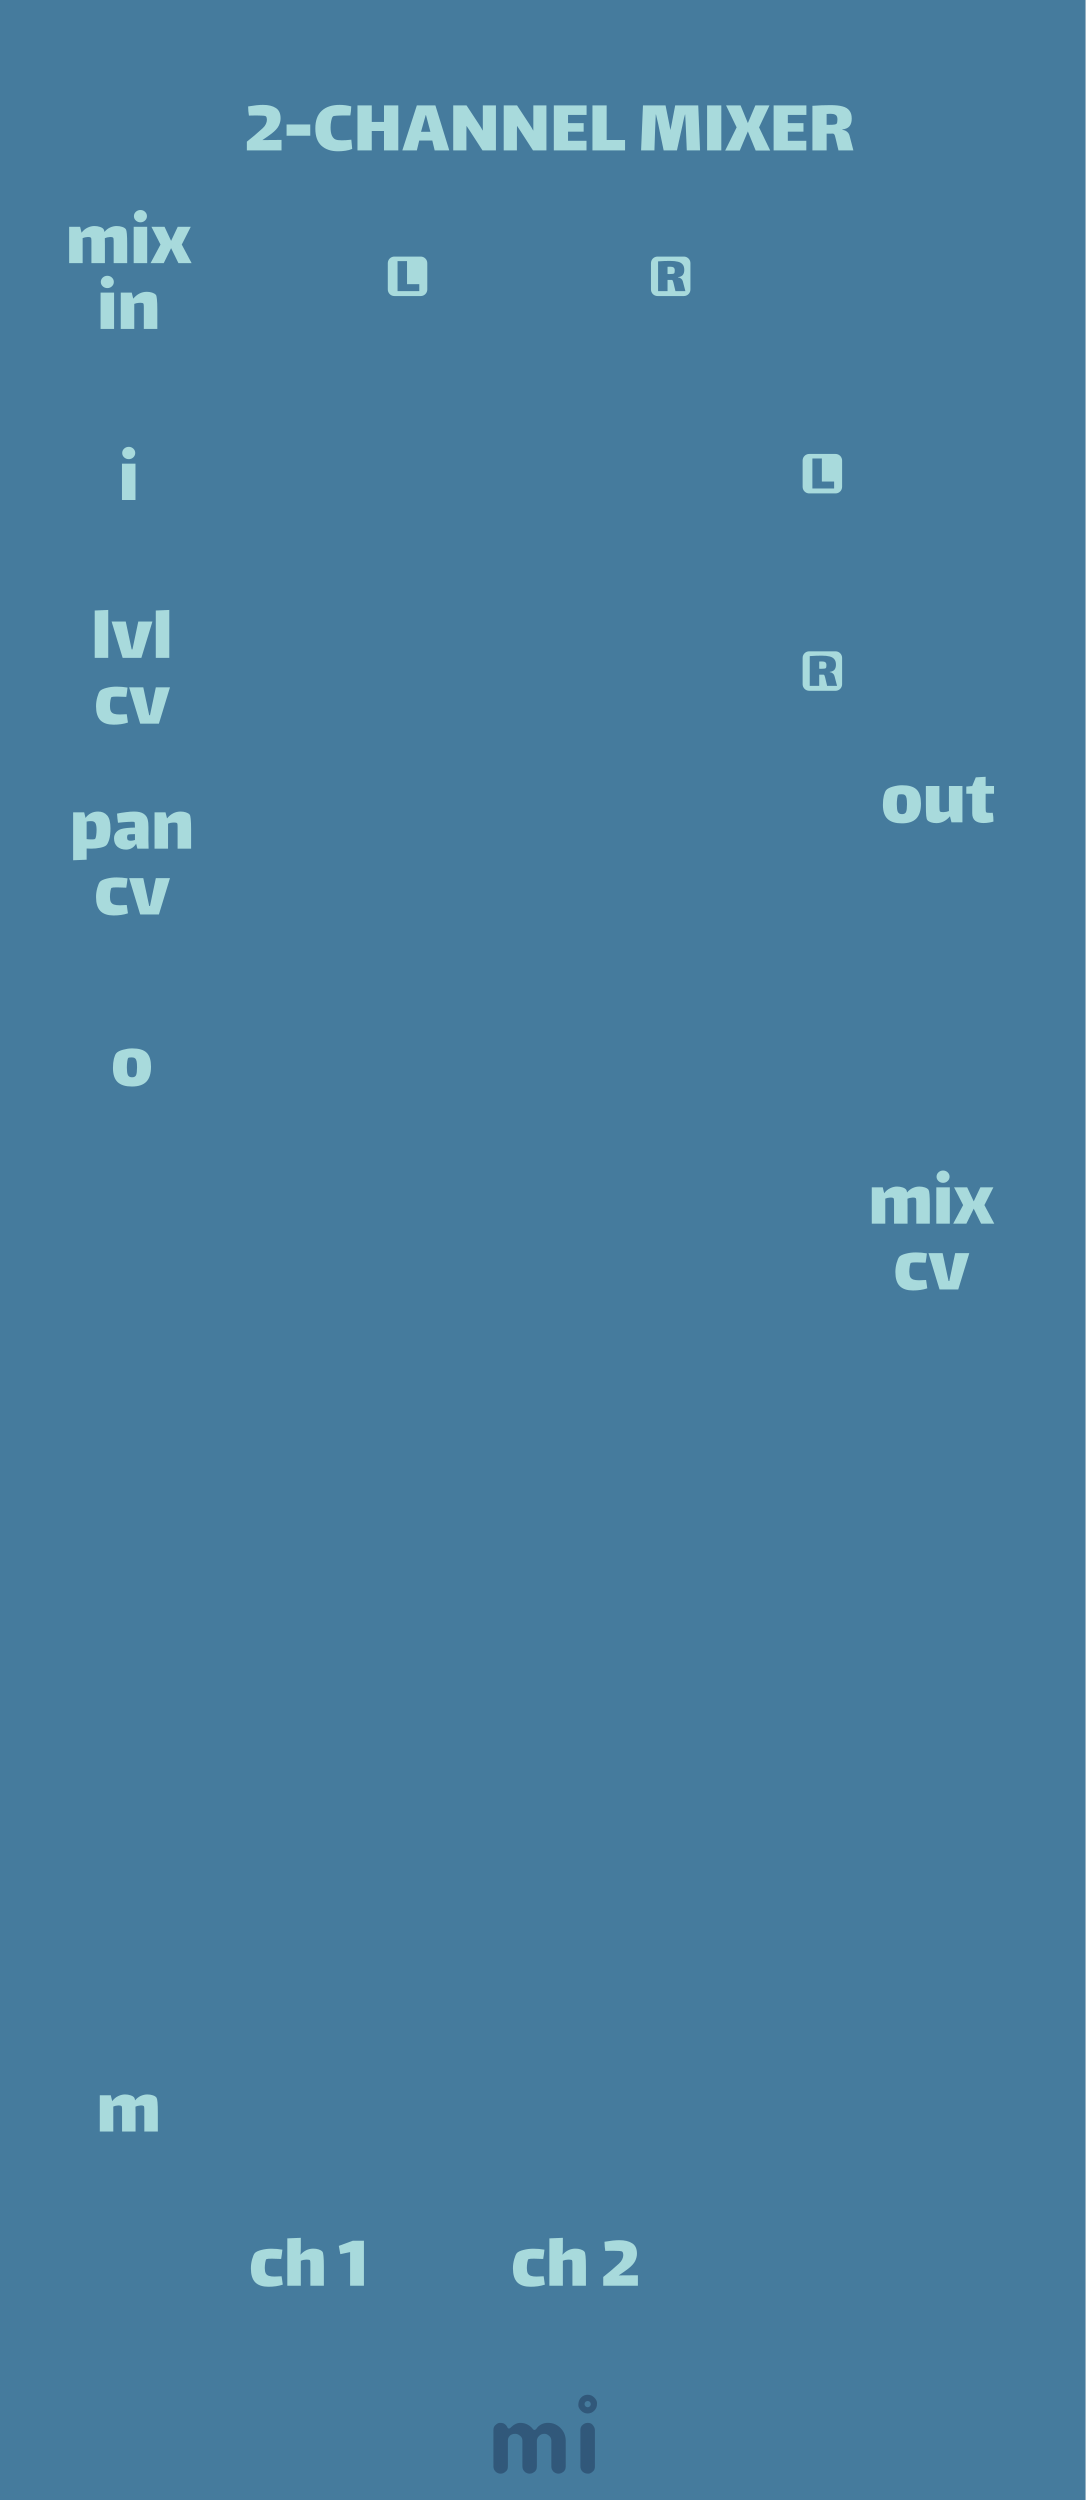
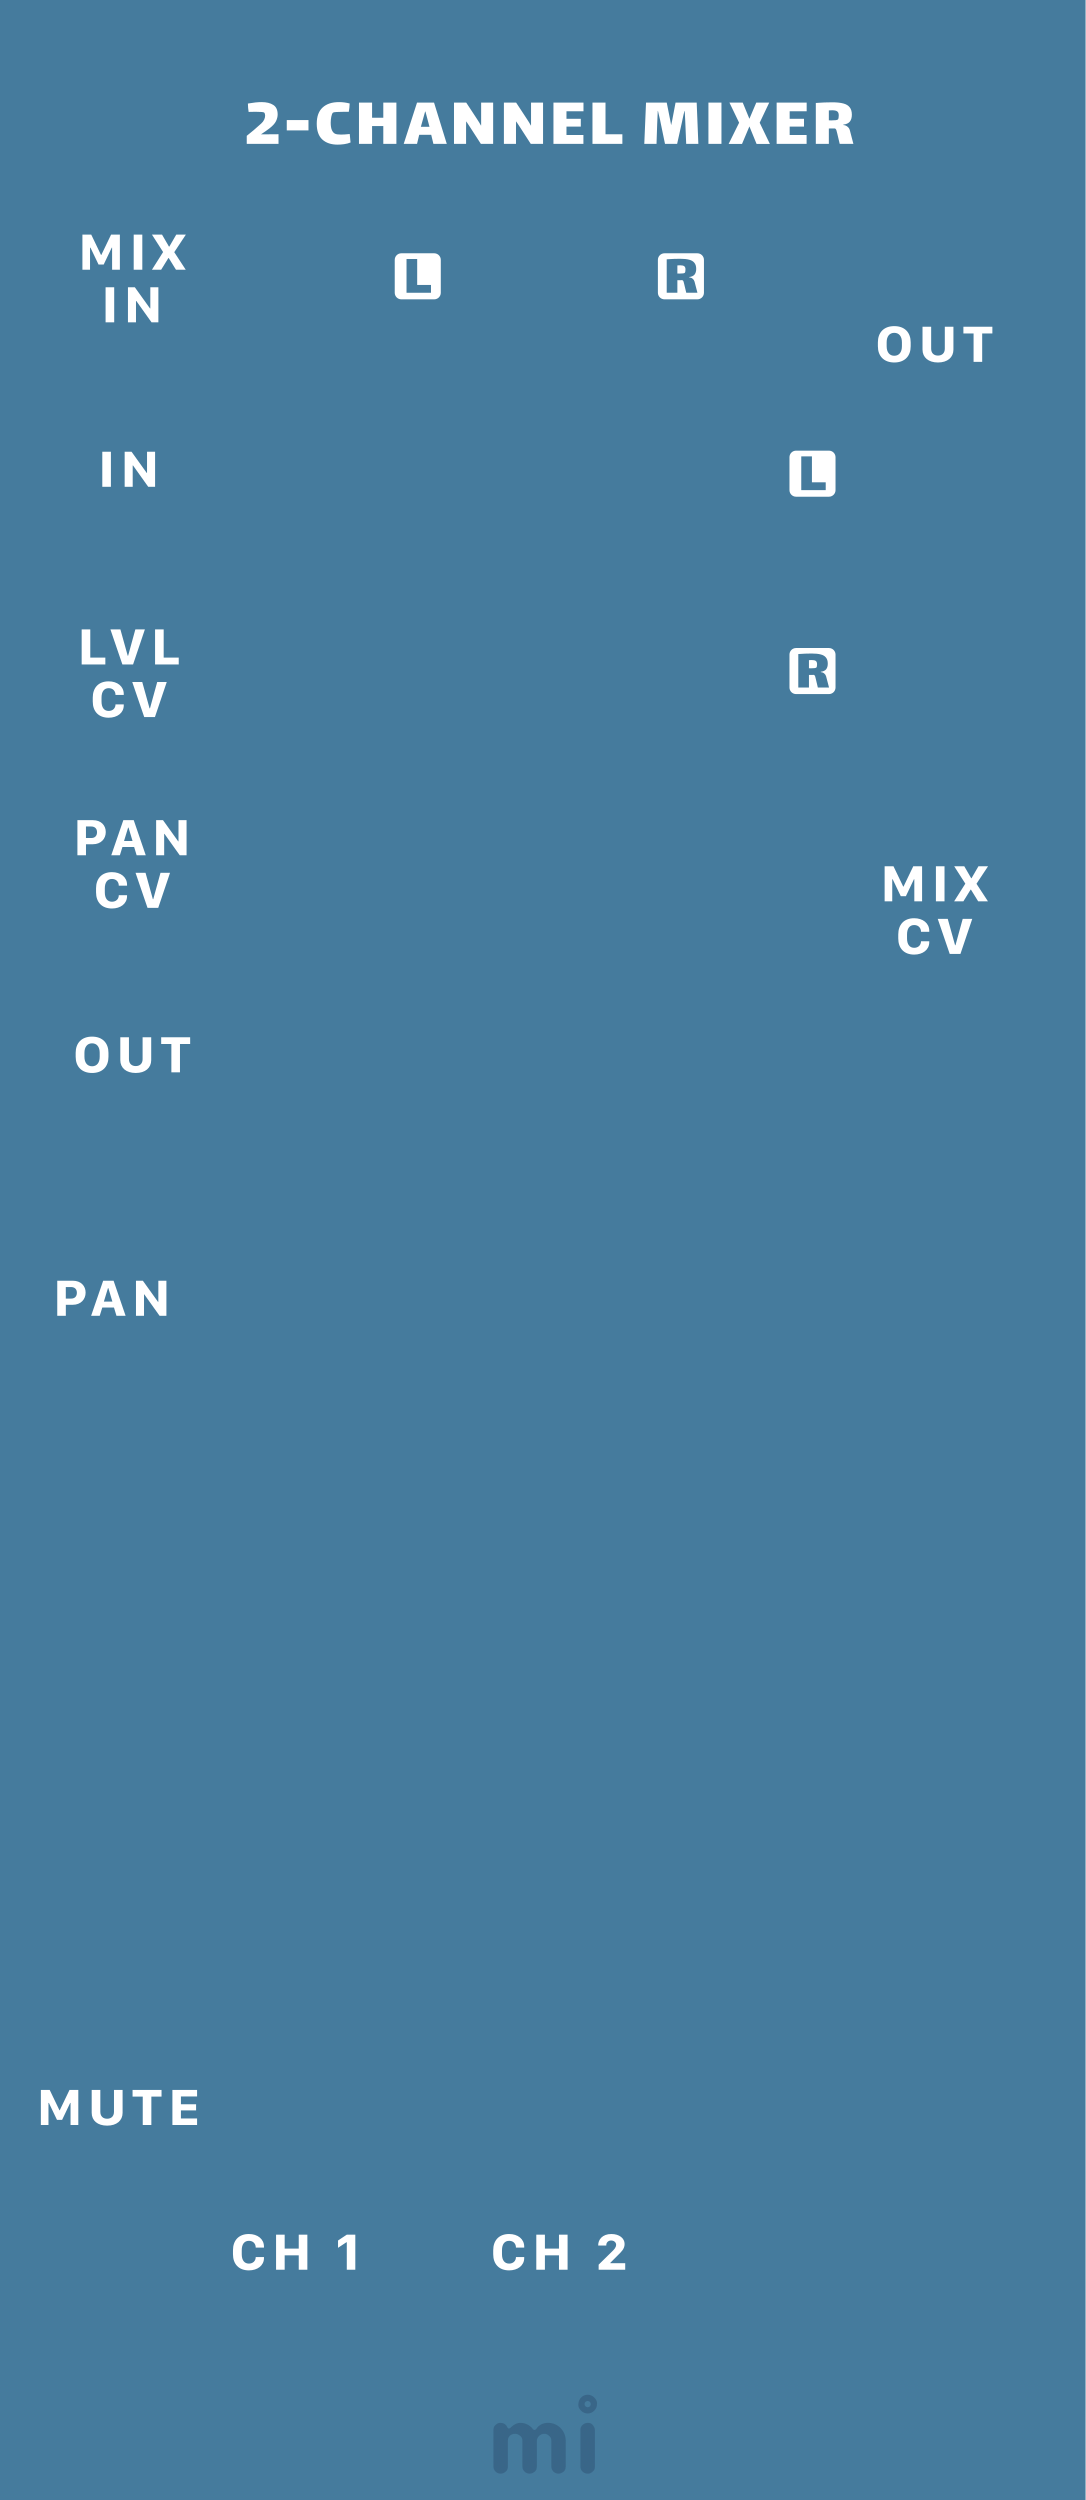
<svg xmlns="http://www.w3.org/2000/svg" width="165" height="380" viewBox="0 0 165 380" fill="none">
  <rect width="165" height="380" fill="#457B9D" />
-   <g opacity="0.5">
+   <g opacity="0.3">
    <path fill-rule="evenodd" clip-rule="evenodd" d="M76.958 375.599C76.803 375.747 76.659 375.851 76.526 375.909C76.393 375.968 76.251 375.998 76.1 375.998C75.948 375.998 75.806 375.97 75.673 375.914C75.54 375.858 75.424 375.781 75.325 375.682C75.109 375.466 75 375.209 75 374.912V369.385C75 369.082 75.078 368.847 75.232 368.68C75.498 368.408 75.75 368.272 75.988 368.272C76.226 368.272 76.404 368.296 76.522 368.346C76.639 368.395 76.738 368.457 76.818 368.531C76.924 368.624 77.002 368.723 77.055 368.828C77.108 368.933 77.151 369.011 77.185 369.06C77.219 369.11 77.275 369.134 77.352 369.134C77.429 369.134 77.496 369.11 77.551 369.06L77.709 368.902C78.16 368.482 78.612 368.272 79.063 368.272C79.861 368.272 80.519 368.599 81.039 369.255C81.088 369.323 81.15 369.357 81.224 369.357C81.354 369.357 81.486 369.256 81.619 369.055C81.752 368.854 81.966 368.674 82.263 368.513C82.56 368.352 82.906 368.272 83.302 368.272C83.698 368.272 84.058 368.344 84.383 368.49C84.707 368.635 84.99 368.834 85.231 369.088C85.738 369.62 85.992 370.263 85.992 371.017V374.912C85.992 375.382 85.769 375.713 85.324 375.905C85.188 375.967 85.044 375.998 84.893 375.998C84.741 375.998 84.599 375.97 84.466 375.914C84.333 375.858 84.217 375.781 84.118 375.682C83.908 375.46 83.803 375.203 83.803 374.912V371.045C83.803 370.736 83.726 370.504 83.571 370.349C83.299 370.077 83.049 369.941 82.82 369.941C82.591 369.941 82.412 369.971 82.282 370.029C82.152 370.088 82.034 370.17 81.929 370.275C81.713 370.492 81.605 370.742 81.605 371.026V374.912C81.605 375.382 81.385 375.713 80.946 375.905C80.81 375.967 80.666 375.998 80.515 375.998C80.363 375.998 80.22 375.97 80.083 375.914C79.947 375.858 79.83 375.781 79.731 375.682C79.515 375.466 79.406 375.209 79.406 374.912V371.045C79.406 370.736 79.329 370.504 79.174 370.349C78.902 370.077 78.618 369.941 78.321 369.941C77.826 369.941 77.483 370.133 77.292 370.516C77.23 370.64 77.199 370.779 77.199 370.934V374.912C77.199 375.215 77.118 375.444 76.958 375.599ZM88.219 369.387C88.219 369.084 88.296 368.849 88.451 368.682C88.716 368.41 89.01 368.274 89.332 368.274C89.641 368.274 89.87 368.355 90.018 368.515C90.29 368.794 90.426 369.084 90.426 369.387V374.915C90.426 375.212 90.349 375.437 90.194 375.592C89.922 375.864 89.672 376 89.443 376C89.214 376 89.032 375.971 88.896 375.912C88.76 375.853 88.642 375.777 88.543 375.685C88.327 375.474 88.219 375.218 88.219 374.915V369.387ZM89.327 365.9C89.065 365.9 88.852 365.687 88.852 365.425C88.852 365.162 89.065 364.95 89.327 364.95C89.589 364.95 89.802 365.162 89.802 365.425C89.802 365.687 89.589 365.9 89.327 365.9ZM89.327 364C89.714 364 90.048 364.142 90.329 364.425C90.611 364.709 90.752 364.996 90.752 365.287C90.752 365.577 90.713 365.807 90.635 365.978C90.558 366.148 90.456 366.297 90.329 366.424C90.048 366.708 89.714 366.849 89.327 366.849C88.94 366.849 88.606 366.708 88.324 366.424C88.043 366.141 87.902 365.857 87.902 365.574C87.902 365.092 88.043 364.709 88.324 364.425C88.606 364.142 88.94 364 89.327 364Z" fill="#1D3557" />
  </g>
-   <path d="M42.792 21.269V22.865H37.524V21.533C37.932 21.205 38.32 20.889 38.688 20.585C39.056 20.273 39.468 19.909 39.924 19.493C40.148 19.293 40.312 19.077 40.416 18.845C40.52 18.613 40.572 18.393 40.572 18.185C40.572 17.969 40.52 17.801 40.416 17.681C40.328 17.593 39.864 17.549 39.024 17.549L38.22 17.561C38.116 17.569 37.988 17.573 37.836 17.573C37.812 17.461 37.784 17.241 37.752 16.913C37.728 16.585 37.716 16.341 37.716 16.181C38.62 16.021 39.372 15.941 39.972 15.941C40.788 15.941 41.436 16.097 41.916 16.409C42.404 16.713 42.648 17.241 42.648 17.993C42.648 18.353 42.556 18.725 42.372 19.109C42.188 19.485 41.828 19.881 41.292 20.297C40.932 20.577 40.46 20.909 39.876 21.293L42.792 21.269ZM43.56 18.917H47.16V20.633H43.56V18.917ZM53.534 22.637C53.238 22.765 52.894 22.857 52.502 22.913C52.11 22.969 51.746 22.997 51.41 22.997C50.322 22.997 49.47 22.713 48.854 22.145C48.238 21.577 47.93 20.705 47.93 19.529C47.93 18.329 48.254 17.433 48.902 16.841C49.55 16.241 50.462 15.941 51.638 15.941C52.198 15.941 52.782 16.017 53.39 16.169C53.39 16.329 53.374 16.569 53.342 16.889C53.31 17.201 53.278 17.421 53.246 17.549H52.49C51.938 17.549 51.502 17.561 51.182 17.585C50.87 17.601 50.682 17.637 50.618 17.693C50.498 17.805 50.406 18.033 50.342 18.377C50.278 18.713 50.246 19.037 50.246 19.349C50.246 19.893 50.314 20.313 50.45 20.609C50.586 20.897 50.758 21.089 50.966 21.185C51.166 21.281 51.498 21.329 51.962 21.329C52.33 21.329 52.81 21.297 53.402 21.233L53.534 22.637ZM54.335 16.025H56.507V18.533H58.367V16.025H60.539V22.865H58.367V19.913H56.507V22.865H54.335V16.025ZM65.712 21.365H63.72L63.36 22.865H61.152L63.36 16.025H66.18L68.292 22.865H66.072L65.712 21.365ZM64.704 17.501L63.996 20.033H65.424L64.752 17.501H64.704ZM70.893 20.105V22.865H68.889V16.025H70.917L72.729 18.785C73.001 19.193 73.209 19.537 73.353 19.817H73.389V18.665V16.025H75.381V22.865H73.341L71.481 19.985L70.941 19.169H70.905L70.893 20.105ZM78.569 20.105V22.865H76.565V16.025H78.593L80.405 18.785C80.677 19.193 80.885 19.537 81.029 19.817H81.065V18.665V16.025H83.057V22.865H81.017L79.157 19.985L78.617 19.169H78.581L78.569 20.105ZM84.181 16.025H89.161V17.465H86.341V18.713H88.717V20.009H86.341V21.401H89.149V22.865H84.181V16.025ZM90.053 16.025H92.213V21.281H95.009V22.865H90.053V16.025ZM106.408 22.865H104.392L104.236 19.097C104.212 18.353 104.184 17.789 104.152 17.405H104.116C104.02 17.709 103.908 18.181 103.78 18.821L103.72 19.121L102.892 22.865H100.876L100.18 19.493L100.06 18.893C99.892 18.149 99.776 17.653 99.712 17.405H99.676C99.644 17.805 99.616 18.457 99.592 19.361C99.584 19.417 99.58 19.505 99.58 19.625L99.472 22.865H97.444L97.732 16.025H101.164L101.752 18.977L101.896 19.769C101.96 19.521 102.02 19.245 102.076 18.941L102.628 16.025H106.132L106.408 22.865ZM107.479 16.025H109.639V22.865H107.479V16.025ZM111.97 19.361L110.362 16.025H112.57L113.674 18.713L114.814 16.025H116.962L115.378 19.361L117.07 22.877H114.862L113.674 19.973L112.45 22.877H110.23L111.97 19.361ZM117.591 16.025H122.571V17.465H119.751V18.713H122.127V20.009H119.751V21.401H122.559V22.865H117.591V16.025ZM129.715 22.865H127.447L127.039 21.137C127.023 21.073 126.995 20.965 126.955 20.813C126.923 20.653 126.883 20.537 126.835 20.465C126.787 20.385 126.719 20.333 126.631 20.309C126.407 20.317 126.079 20.321 125.647 20.321V22.865H123.487V16.085C124.455 16.013 125.359 15.977 126.199 15.977C126.959 15.977 127.575 16.041 128.047 16.169C128.519 16.289 128.871 16.501 129.103 16.805C129.343 17.101 129.463 17.509 129.463 18.029C129.463 18.517 129.351 18.901 129.127 19.181C128.903 19.453 128.543 19.617 128.047 19.673V19.745C128.327 19.769 128.559 19.861 128.743 20.021C128.935 20.173 129.063 20.369 129.127 20.609L129.715 22.865ZM125.647 18.965C125.719 18.973 125.859 18.977 126.067 18.977C126.683 18.977 127.043 18.925 127.147 18.821C127.243 18.725 127.291 18.501 127.291 18.149C127.291 17.821 127.203 17.597 127.027 17.477C126.859 17.357 126.579 17.297 126.187 17.297C126.099 17.297 125.919 17.305 125.647 17.321V18.965Z" fill="#A8DADC" />
-   <path d="M137.071 125.152C136.111 125.152 135.391 124.928 134.911 124.48C134.439 124.024 134.203 123.308 134.203 122.332C134.203 121.796 134.251 121.328 134.347 120.928C134.451 120.52 134.575 120.236 134.719 120.076C134.903 119.868 135.239 119.696 135.727 119.56C136.223 119.424 136.687 119.356 137.119 119.356C138.151 119.356 138.887 119.576 139.327 120.016C139.767 120.456 139.987 121.16 139.987 122.128C139.987 123.168 139.751 123.932 139.279 124.42C138.807 124.908 138.071 125.152 137.071 125.152ZM137.107 123.748C137.419 123.748 137.623 123.64 137.719 123.424C137.815 123.2 137.863 122.808 137.863 122.248C137.863 121.856 137.843 121.556 137.803 121.348C137.763 121.132 137.687 120.976 137.575 120.88C137.471 120.776 137.307 120.724 137.083 120.724C136.763 120.724 136.579 120.752 136.531 120.808C136.467 120.864 136.415 121.04 136.375 121.336C136.335 121.632 136.315 121.94 136.315 122.26C136.315 122.804 136.367 123.188 136.471 123.412C136.583 123.636 136.795 123.748 137.107 123.748ZM146.29 119.476V124.996H144.622L144.394 124.072C143.818 124.768 143.13 125.116 142.33 125.116C142.042 125.116 141.77 125.076 141.514 124.996C141.266 124.916 141.078 124.8 140.95 124.648C140.878 124.56 140.822 124.34 140.782 123.988C140.75 123.636 140.734 123.1 140.734 122.38V119.476H142.786V122.356C142.786 122.516 142.79 122.704 142.798 122.92C142.806 123.136 142.83 123.272 142.87 123.328C142.926 123.408 143.086 123.448 143.35 123.448L143.542 123.436C143.766 123.428 143.998 123.376 144.238 123.28V119.476H146.29ZM149.818 122.728C149.818 122.872 149.822 123.024 149.83 123.184C149.838 123.336 149.862 123.432 149.902 123.472C149.958 123.528 150.154 123.556 150.49 123.556L150.898 123.544C150.97 123.928 151.006 124.372 151.006 124.876C150.854 124.932 150.63 124.984 150.334 125.032C150.046 125.08 149.77 125.104 149.506 125.104C148.954 125.104 148.526 124.984 148.222 124.744C147.926 124.496 147.778 124.116 147.778 123.604V120.652H146.878V119.56L147.778 119.476L148.318 118.156L149.818 118.072V119.476H151.09V120.652H149.818V122.728Z" fill="#A8DADC" />
-   <path d="M141.139 180.86C141.267 181.052 141.331 181.796 141.331 183.092V185.996H139.279V183.296V182.648C139.279 182.352 139.251 182.176 139.195 182.12C139.131 182.056 138.995 182.024 138.787 182.024L138.643 182.036C138.395 182.052 138.159 182.108 137.935 182.204C137.943 182.372 137.947 182.668 137.947 183.092V185.996H135.895V183.296V182.576C135.895 182.328 135.867 182.176 135.811 182.12C135.747 182.056 135.611 182.024 135.403 182.024L135.259 182.036C135.035 182.044 134.803 182.096 134.563 182.192V185.996H132.511V180.476H134.179L134.395 181.376C134.659 181.024 134.963 180.768 135.307 180.608C135.651 180.44 135.999 180.356 136.351 180.356C136.647 180.356 136.927 180.4 137.191 180.488C137.463 180.576 137.651 180.7 137.755 180.86C137.803 180.932 137.843 181.064 137.875 181.256C138.131 180.944 138.423 180.716 138.751 180.572C139.079 180.428 139.407 180.356 139.735 180.356C140.031 180.356 140.311 180.4 140.575 180.488C140.847 180.576 141.035 180.7 141.139 180.86ZM143.352 179.792C143.08 179.792 142.844 179.7 142.644 179.516C142.452 179.332 142.356 179.112 142.356 178.856C142.356 178.6 142.452 178.38 142.644 178.196C142.844 178.012 143.08 177.92 143.352 177.92C143.624 177.92 143.856 178.012 144.048 178.196C144.24 178.38 144.336 178.6 144.336 178.856C144.336 179.112 144.24 179.332 144.048 179.516C143.856 179.7 143.624 179.792 143.352 179.792ZM142.32 180.476H144.372V185.996H142.32V180.476ZM146.398 183.176L145.018 180.476H147.01L148.006 182.612L149.014 180.476H150.994L149.626 183.176L151.126 185.996H149.122L148.006 183.716L146.89 185.996H144.886L146.398 183.176ZM140.946 195.828C140.298 196.044 139.574 196.152 138.774 196.152C137.878 196.152 137.206 195.928 136.758 195.48C136.318 195.024 136.098 194.316 136.098 193.356C136.098 192.884 136.162 192.42 136.29 191.964C136.418 191.5 136.554 191.188 136.698 191.028C136.866 190.844 137.194 190.688 137.682 190.56C138.178 190.432 138.69 190.368 139.218 190.368C139.77 190.368 140.326 190.416 140.886 190.512C140.87 190.712 140.842 190.948 140.802 191.22C140.77 191.484 140.734 191.72 140.694 191.928C140.198 191.896 139.73 191.88 139.29 191.88C138.858 191.88 138.582 191.904 138.462 191.952C138.398 191.976 138.338 192.14 138.282 192.444C138.234 192.748 138.21 193.032 138.21 193.296C138.21 193.648 138.258 193.92 138.354 194.112C138.458 194.296 138.618 194.424 138.834 194.496C139.05 194.568 139.342 194.604 139.71 194.604C139.87 194.604 140.222 194.588 140.766 194.556L140.946 195.828ZM145.186 190.476H147.334L145.654 195.996H142.81L141.13 190.476H143.278L144.178 194.712H144.298L145.186 190.476Z" fill="#A8DADC" />
-   <path d="M20.038 165.152C19.078 165.152 18.358 164.928 17.878 164.48C17.406 164.024 17.17 163.308 17.17 162.332C17.17 161.796 17.218 161.328 17.314 160.928C17.418 160.52 17.542 160.236 17.686 160.076C17.87 159.868 18.206 159.696 18.694 159.56C19.19 159.424 19.654 159.356 20.086 159.356C21.118 159.356 21.854 159.576 22.294 160.016C22.734 160.456 22.954 161.16 22.954 162.128C22.954 163.168 22.718 163.932 22.246 164.42C21.774 164.908 21.038 165.152 20.038 165.152ZM20.074 163.748C20.386 163.748 20.59 163.64 20.686 163.424C20.782 163.2 20.83 162.808 20.83 162.248C20.83 161.856 20.81 161.556 20.77 161.348C20.73 161.132 20.654 160.976 20.542 160.88C20.438 160.776 20.274 160.724 20.05 160.724C19.73 160.724 19.546 160.752 19.498 160.808C19.434 160.864 19.382 161.04 19.342 161.336C19.302 161.632 19.282 161.94 19.282 162.26C19.282 162.804 19.334 163.188 19.438 163.412C19.55 163.636 19.762 163.748 20.074 163.748Z" fill="#A8DADC" />
-   <path d="M23.797 318.86C23.925 319.052 23.989 319.796 23.989 321.092V323.996H21.937V321.296V320.648C21.937 320.352 21.909 320.176 21.853 320.12C21.789 320.056 21.653 320.024 21.445 320.024L21.301 320.036C21.053 320.052 20.817 320.108 20.593 320.204C20.601 320.372 20.605 320.668 20.605 321.092V323.996H18.553V321.296V320.576C18.553 320.328 18.525 320.176 18.469 320.12C18.405 320.056 18.269 320.024 18.061 320.024L17.917 320.036C17.693 320.044 17.461 320.096 17.221 320.192V323.996H15.169V318.476H16.837L17.053 319.376C17.317 319.024 17.621 318.768 17.965 318.608C18.309 318.44 18.657 318.356 19.009 318.356C19.305 318.356 19.585 318.4 19.849 318.488C20.121 318.576 20.309 318.7 20.413 318.86C20.461 318.932 20.501 319.064 20.533 319.256C20.789 318.944 21.081 318.716 21.409 318.572C21.737 318.428 22.065 318.356 22.393 318.356C22.689 318.356 22.969 318.4 23.233 318.488C23.505 318.576 23.693 318.7 23.797 318.86Z" fill="#A8DADC" />
-   <path d="M42.984 347.264C42.336 347.48 41.612 347.588 40.812 347.588C39.916 347.588 39.244 347.364 38.796 346.916C38.356 346.46 38.136 345.752 38.136 344.792C38.136 344.32 38.2 343.856 38.328 343.4C38.456 342.936 38.592 342.624 38.736 342.464C38.904 342.28 39.232 342.124 39.72 341.996C40.216 341.868 40.728 341.804 41.256 341.804C41.808 341.804 42.364 341.852 42.924 341.948C42.908 342.148 42.88 342.384 42.84 342.656C42.808 342.92 42.772 343.156 42.732 343.364C42.236 343.332 41.768 343.316 41.328 343.316C40.896 343.316 40.62 343.34 40.5 343.388C40.436 343.412 40.376 343.576 40.32 343.88C40.272 344.184 40.248 344.468 40.248 344.732C40.248 345.084 40.296 345.356 40.392 345.548C40.496 345.732 40.656 345.86 40.872 345.932C41.088 346.004 41.38 346.04 41.748 346.04C41.908 346.04 42.26 346.024 42.804 345.992L42.984 347.264ZM49.012 342.26C49.084 342.348 49.136 342.568 49.168 342.92C49.208 343.272 49.228 343.808 49.228 344.528V347.432H47.176V344.552C47.176 344.52 47.176 344.364 47.176 344.084C47.176 343.796 47.156 343.62 47.116 343.556C47.092 343.524 47.032 343.5 46.936 343.484C46.848 343.468 46.744 343.46 46.624 343.46L46.42 343.472C46.196 343.48 45.964 343.532 45.724 343.628V347.432H43.672V340.232L45.724 340.148V341.552C45.724 342.128 45.704 342.512 45.664 342.704L45.676 342.716C46.22 342.1 46.872 341.792 47.632 341.792C47.92 341.792 48.188 341.832 48.436 341.912C48.692 341.992 48.884 342.108 49.012 342.26ZM55.316 340.592V347.432H53.216V342.32L51.728 342.632L51.5 341.372L53.624 340.592H55.316Z" fill="#A8DADC" />
-   <path d="M82.816 347.264C82.168 347.48 81.444 347.588 80.644 347.588C79.748 347.588 79.076 347.364 78.628 346.916C78.188 346.46 77.968 345.752 77.968 344.792C77.968 344.32 78.032 343.856 78.16 343.4C78.288 342.936 78.424 342.624 78.568 342.464C78.736 342.28 79.064 342.124 79.552 341.996C80.048 341.868 80.56 341.804 81.088 341.804C81.64 341.804 82.196 341.852 82.756 341.948C82.74 342.148 82.712 342.384 82.672 342.656C82.64 342.92 82.604 343.156 82.564 343.364C82.068 343.332 81.6 343.316 81.16 343.316C80.728 343.316 80.452 343.34 80.332 343.388C80.268 343.412 80.208 343.576 80.152 343.88C80.104 344.184 80.08 344.468 80.08 344.732C80.08 345.084 80.128 345.356 80.224 345.548C80.328 345.732 80.488 345.86 80.704 345.932C80.92 346.004 81.212 346.04 81.58 346.04C81.74 346.04 82.092 346.024 82.636 345.992L82.816 347.264ZM88.844 342.26C88.916 342.348 88.968 342.568 89 342.92C89.04 343.272 89.06 343.808 89.06 344.528V347.432H87.008V344.552C87.008 344.52 87.008 344.364 87.008 344.084C87.008 343.796 86.988 343.62 86.948 343.556C86.924 343.524 86.864 343.5 86.768 343.484C86.68 343.468 86.576 343.46 86.456 343.46L86.252 343.472C86.028 343.48 85.796 343.532 85.556 343.628V347.432H83.504V340.232L85.556 340.148V341.552C85.556 342.128 85.536 342.512 85.496 342.704L85.508 342.716C86.052 342.1 86.704 341.792 87.464 341.792C87.752 341.792 88.02 341.832 88.268 341.912C88.524 341.992 88.716 342.108 88.844 342.26ZM96.96 345.836V347.432H91.692V346.1C92.1 345.772 92.488 345.456 92.856 345.152C93.224 344.84 93.636 344.476 94.092 344.06C94.316 343.86 94.48 343.644 94.584 343.412C94.688 343.18 94.74 342.96 94.74 342.752C94.74 342.536 94.688 342.368 94.584 342.248C94.496 342.16 94.032 342.116 93.192 342.116L92.388 342.128C92.284 342.136 92.156 342.14 92.004 342.14C91.98 342.028 91.952 341.808 91.92 341.48C91.896 341.152 91.884 340.908 91.884 340.748C92.788 340.588 93.54 340.508 94.14 340.508C94.956 340.508 95.604 340.664 96.084 340.976C96.572 341.28 96.816 341.808 96.816 342.56C96.816 342.92 96.724 343.292 96.54 343.676C96.356 344.052 95.996 344.448 95.46 344.864C95.1 345.144 94.628 345.476 94.044 345.86L96.96 345.836Z" fill="#A8DADC" />
-   <path d="M19.571 69.792C19.299 69.792 19.063 69.7 18.863 69.516C18.671 69.332 18.575 69.112 18.575 68.856C18.575 68.6 18.671 68.38 18.863 68.196C19.063 68.012 19.299 67.92 19.571 67.92C19.843 67.92 20.075 68.012 20.267 68.196C20.459 68.38 20.555 68.6 20.555 68.856C20.555 69.112 20.459 69.332 20.267 69.516C20.075 69.7 19.843 69.792 19.571 69.792ZM18.539 70.476H20.591V75.996H18.539V70.476Z" fill="#A8DADC" />
-   <path d="M19.139 34.86C19.267 35.052 19.331 35.796 19.331 37.092V39.996H17.279V37.296V36.648C17.279 36.352 17.251 36.176 17.195 36.12C17.131 36.056 16.995 36.024 16.787 36.024L16.643 36.036C16.395 36.052 16.159 36.108 15.935 36.204C15.943 36.372 15.947 36.668 15.947 37.092V39.996H13.895V37.296V36.576C13.895 36.328 13.867 36.176 13.811 36.12C13.747 36.056 13.611 36.024 13.403 36.024L13.259 36.036C13.035 36.044 12.803 36.096 12.563 36.192V39.996H10.511V34.476H12.179L12.395 35.376C12.659 35.024 12.963 34.768 13.307 34.608C13.651 34.44 13.999 34.356 14.351 34.356C14.647 34.356 14.927 34.4 15.191 34.488C15.463 34.576 15.651 34.7 15.755 34.86C15.803 34.932 15.843 35.064 15.875 35.256C16.131 34.944 16.423 34.716 16.751 34.572C17.079 34.428 17.407 34.356 17.735 34.356C18.031 34.356 18.311 34.4 18.575 34.488C18.847 34.576 19.035 34.7 19.139 34.86ZM21.352 33.792C21.08 33.792 20.844 33.7 20.644 33.516C20.452 33.332 20.356 33.112 20.356 32.856C20.356 32.6 20.452 32.38 20.644 32.196C20.844 32.012 21.08 31.92 21.352 31.92C21.624 31.92 21.856 32.012 22.048 32.196C22.24 32.38 22.336 32.6 22.336 32.856C22.336 33.112 22.24 33.332 22.048 33.516C21.856 33.7 21.624 33.792 21.352 33.792ZM20.32 34.476H22.372V39.996H20.32V34.476ZM24.398 37.176L23.018 34.476H25.01L26.006 36.612L27.014 34.476H28.994L27.626 37.176L29.126 39.996H27.122L26.006 37.716L24.89 39.996H22.886L24.398 37.176ZM16.319 43.792C16.047 43.792 15.811 43.7 15.611 43.516C15.419 43.332 15.323 43.112 15.323 42.856C15.323 42.6 15.419 42.38 15.611 42.196C15.811 42.012 16.047 41.92 16.319 41.92C16.591 41.92 16.823 42.012 17.015 42.196C17.207 42.38 17.303 42.6 17.303 42.856C17.303 43.112 17.207 43.332 17.015 43.516C16.823 43.7 16.591 43.792 16.319 43.792ZM15.287 44.476H17.339V49.996H15.287V44.476ZM23.696 44.824C23.768 44.912 23.82 45.132 23.852 45.484C23.892 45.836 23.912 46.372 23.912 47.092V49.996H21.86V47.116V46.624C21.86 46.368 21.84 46.208 21.8 46.144C21.736 46.064 21.588 46.024 21.356 46.024C21.244 46.024 21.16 46.028 21.104 46.036C20.88 46.044 20.648 46.096 20.408 46.192V49.996H18.356V44.476H20.024L20.252 45.4C20.828 44.704 21.516 44.356 22.316 44.356C22.604 44.356 22.872 44.396 23.12 44.476C23.376 44.556 23.568 44.672 23.696 44.824Z" fill="#A8DADC" />
-   <path d="M14.398 92.796L16.45 92.712V99.996H14.398V92.796ZM21.02 94.476H23.168L21.488 99.996H18.644L16.964 94.476H19.112L20.012 98.712H20.132L21.02 94.476ZM23.68 92.796L25.732 92.712V99.996H23.68V92.796ZM19.446 109.828C18.798 110.044 18.074 110.152 17.274 110.152C16.378 110.152 15.706 109.928 15.258 109.48C14.818 109.024 14.598 108.316 14.598 107.356C14.598 106.884 14.662 106.42 14.79 105.964C14.918 105.5 15.054 105.188 15.198 105.028C15.366 104.844 15.694 104.688 16.182 104.56C16.678 104.432 17.19 104.368 17.718 104.368C18.27 104.368 18.826 104.416 19.386 104.512C19.37 104.712 19.342 104.948 19.302 105.22C19.27 105.484 19.234 105.72 19.194 105.928C18.698 105.896 18.23 105.88 17.79 105.88C17.358 105.88 17.082 105.904 16.962 105.952C16.898 105.976 16.838 106.14 16.782 106.444C16.734 106.748 16.71 107.032 16.71 107.296C16.71 107.648 16.758 107.92 16.854 108.112C16.958 108.296 17.118 108.424 17.334 108.496C17.55 108.568 17.842 108.604 18.21 108.604C18.37 108.604 18.722 108.588 19.266 108.556L19.446 109.828ZM23.686 104.476H25.834L24.154 109.996H21.31L19.63 104.476H21.778L22.678 108.712H22.798L23.686 104.476Z" fill="#A8DADC" />
-   <path d="M14.908 123.356C15.484 123.356 15.94 123.548 16.276 123.932C16.62 124.308 16.792 124.968 16.792 125.912C16.792 126.616 16.724 127.192 16.588 127.64C16.452 128.08 16.296 128.372 16.12 128.516C15.944 128.66 15.636 128.776 15.196 128.864C14.764 128.952 14.316 128.996 13.852 128.996C13.716 128.996 13.488 128.988 13.168 128.972V130.676L11.116 130.76V123.476H12.796L13 124.328C13.208 124.032 13.472 123.796 13.792 123.62C14.12 123.444 14.492 123.356 14.908 123.356ZM14.428 127.532C14.516 127.468 14.58 127.288 14.62 126.992C14.66 126.688 14.68 126.4 14.68 126.128C14.68 125.68 14.624 125.348 14.512 125.132C14.4 124.916 14.176 124.808 13.84 124.808C13.6 124.808 13.376 124.832 13.168 124.88V127.544L13.504 127.58C13.608 127.588 13.756 127.592 13.948 127.592C14.22 127.592 14.38 127.572 14.428 127.532ZM20.885 128.996L20.693 128.24C20.325 128.84 19.813 129.14 19.157 129.14C18.621 129.14 18.181 128.992 17.837 128.696C17.501 128.392 17.333 127.968 17.333 127.424C17.333 127.088 17.429 126.796 17.621 126.548C17.821 126.292 18.093 126.112 18.437 126.008C18.885 125.88 19.577 125.808 20.513 125.792C20.513 125.264 20.489 124.984 20.441 124.952C20.401 124.92 20.273 124.904 20.057 124.904C19.921 124.904 19.733 124.912 19.493 124.928C19.109 124.944 18.589 124.988 17.933 125.06C17.869 124.628 17.821 124.164 17.789 123.668C18.213 123.58 18.657 123.508 19.121 123.452C19.585 123.388 20.001 123.356 20.369 123.356C21.009 123.356 21.489 123.464 21.809 123.68C22.129 123.888 22.337 124.164 22.433 124.508C22.529 124.852 22.573 125.288 22.565 125.816L22.553 127.58L22.589 128.996H20.885ZM19.853 127.796C20.061 127.796 20.281 127.756 20.513 127.676V126.788H20.417C19.825 126.788 19.497 126.82 19.433 126.884C19.393 126.924 19.361 126.984 19.337 127.064C19.321 127.144 19.313 127.22 19.313 127.292C19.313 127.484 19.357 127.616 19.445 127.688C19.533 127.76 19.669 127.796 19.853 127.796ZM28.831 123.824C28.903 123.912 28.955 124.132 28.987 124.484C29.027 124.836 29.047 125.372 29.047 126.092V128.996H26.995V126.116V125.624C26.995 125.368 26.975 125.208 26.935 125.144C26.871 125.064 26.723 125.024 26.491 125.024C26.379 125.024 26.295 125.028 26.239 125.036C26.015 125.044 25.783 125.096 25.543 125.192V128.996H23.491V123.476H25.159L25.387 124.4C25.963 123.704 26.651 123.356 27.451 123.356C27.739 123.356 28.007 123.396 28.255 123.476C28.511 123.556 28.703 123.672 28.831 123.824ZM19.446 138.828C18.798 139.044 18.074 139.152 17.274 139.152C16.378 139.152 15.706 138.928 15.258 138.48C14.818 138.024 14.598 137.316 14.598 136.356C14.598 135.884 14.662 135.42 14.79 134.964C14.918 134.5 15.054 134.188 15.198 134.028C15.366 133.844 15.694 133.688 16.182 133.56C16.678 133.432 17.19 133.368 17.718 133.368C18.27 133.368 18.826 133.416 19.386 133.512C19.37 133.712 19.342 133.948 19.302 134.22C19.27 134.484 19.234 134.72 19.194 134.928C18.698 134.896 18.23 134.88 17.79 134.88C17.358 134.88 17.082 134.904 16.962 134.952C16.898 134.976 16.838 135.14 16.782 135.444C16.734 135.748 16.71 136.032 16.71 136.296C16.71 136.648 16.758 136.92 16.854 137.112C16.958 137.296 17.118 137.424 17.334 137.496C17.55 137.568 17.842 137.604 18.21 137.604C18.37 137.604 18.722 137.588 19.266 137.556L19.446 138.828ZM23.686 133.476H25.834L24.154 138.996H21.31L19.63 133.476H21.778L22.678 137.712H22.798L23.686 133.476Z" fill="#A8DADC" />
-   <rect x="98.946" y="39" width="6" height="6" rx="1" fill="#A8DADC" />
-   <path d="M104.178 44.25H102.666L102.394 43.098C102.383 43.055 102.364 42.983 102.338 42.882C102.316 42.775 102.29 42.698 102.258 42.65C102.226 42.597 102.18 42.562 102.122 42.546C101.972 42.551 101.754 42.554 101.466 42.554V44.25H100.026V39.73C100.671 39.682 101.274 39.658 101.834 39.658C102.34 39.658 102.751 39.701 103.066 39.786C103.38 39.866 103.615 40.007 103.77 40.21C103.93 40.407 104.01 40.679 104.01 41.026C104.01 41.351 103.935 41.607 103.786 41.794C103.636 41.975 103.396 42.085 103.066 42.122V42.17C103.252 42.186 103.407 42.247 103.53 42.354C103.658 42.455 103.743 42.586 103.786 42.746L104.178 44.25ZM101.466 41.65C101.514 41.655 101.607 41.658 101.746 41.658C102.156 41.658 102.396 41.623 102.466 41.554C102.53 41.49 102.562 41.341 102.562 41.106C102.562 40.887 102.503 40.738 102.386 40.658C102.274 40.578 102.087 40.538 101.826 40.538C101.767 40.538 101.647 40.543 101.466 40.554V41.65Z" fill="#457B9D" />
-   <rect x="122" y="99" width="6" height="6" rx="1" fill="#A8DADC" />
-   <path d="M127.232 104.25H125.72L125.448 103.098C125.437 103.055 125.418 102.983 125.392 102.882C125.37 102.775 125.344 102.698 125.312 102.65C125.28 102.597 125.234 102.562 125.176 102.546C125.026 102.551 124.808 102.554 124.52 102.554V104.25H123.08V99.73C123.725 99.682 124.328 99.658 124.888 99.658C125.394 99.658 125.805 99.701 126.12 99.786C126.434 99.866 126.669 100.007 126.824 100.21C126.984 100.407 127.064 100.679 127.064 101.026C127.064 101.351 126.989 101.607 126.84 101.794C126.69 101.975 126.45 102.085 126.12 102.122V102.17C126.306 102.186 126.461 102.247 126.584 102.354C126.712 102.455 126.797 102.586 126.84 102.746L127.232 104.25ZM124.52 101.65C124.568 101.655 124.661 101.658 124.8 101.658C125.21 101.658 125.45 101.623 125.52 101.554C125.584 101.49 125.616 101.341 125.616 101.106C125.616 100.887 125.557 100.738 125.44 100.658C125.328 100.578 125.141 100.538 124.88 100.538C124.821 100.538 124.701 100.543 124.52 100.554V101.65Z" fill="#457B9D" />
-   <rect x="58.946" y="39" width="6" height="6" rx="1" fill="#A8DADC" />
-   <path d="M60.428 39.69H61.868V43.194H63.732V44.25H60.428V39.69Z" fill="#457B9D" />
-   <rect x="122" y="69" width="6" height="6" rx="1" fill="#A8DADC" />
-   <path d="M123.482 69.69H124.922V73.194H126.786V74.25H123.482V69.69Z" fill="#457B9D" />
+   <path d="M42.335 20.402V21.865H37.506V20.644C37.88 20.344 38.235 20.054 38.573 19.775C38.91 19.489 39.288 19.156 39.706 18.774C39.911 18.591 40.061 18.393 40.157 18.18C40.252 17.968 40.3 17.766 40.3 17.575C40.3 17.377 40.252 17.223 40.157 17.113C40.076 17.033 39.651 16.992 38.881 16.992L38.144 17.003C38.048 17.011 37.931 17.014 37.792 17.014C37.77 16.912 37.744 16.71 37.715 16.409C37.693 16.109 37.682 15.885 37.682 15.738C38.51 15.592 39.2 15.518 39.75 15.518C40.498 15.518 41.092 15.661 41.532 15.947C41.979 16.226 42.203 16.71 42.203 17.399C42.203 17.729 42.118 18.07 41.95 18.422C41.781 18.767 41.451 19.13 40.96 19.511C40.63 19.768 40.197 20.072 39.662 20.424L42.335 20.402ZM43.589 18.246H46.889V19.819H43.589V18.246ZM53.282 21.656C53.01 21.774 52.695 21.858 52.336 21.909C51.976 21.961 51.642 21.986 51.334 21.986C50.337 21.986 49.556 21.726 48.992 21.205C48.427 20.685 48.145 19.885 48.145 18.807C48.145 17.707 48.441 16.886 49.035 16.343C49.63 15.793 50.465 15.518 51.544 15.518C52.057 15.518 52.592 15.588 53.15 15.727C53.15 15.874 53.135 16.094 53.105 16.387C53.076 16.673 53.047 16.875 53.017 16.992H52.325C51.819 16.992 51.419 17.003 51.126 17.025C50.84 17.04 50.667 17.073 50.608 17.124C50.498 17.227 50.414 17.436 50.355 17.751C50.297 18.059 50.267 18.356 50.267 18.642C50.267 19.141 50.33 19.526 50.455 19.797C50.579 20.061 50.737 20.237 50.928 20.325C51.111 20.413 51.415 20.457 51.84 20.457C52.178 20.457 52.618 20.428 53.16 20.369L53.282 21.656ZM54.565 15.595H56.556V17.894H58.261V15.595H60.252V21.865H58.261V19.159H56.556V21.865H54.565V15.595ZM65.545 20.49H63.719L63.389 21.865H61.365L63.389 15.595H65.974L67.91 21.865H65.875L65.545 20.49ZM64.621 16.948L63.972 19.269H65.281L64.665 16.948H64.621ZM70.844 19.335V21.865H69.007V15.595H70.866L72.527 18.125C72.776 18.499 72.967 18.815 73.099 19.071H73.132V18.015V15.595H74.958V21.865H73.088L71.383 19.225L70.888 18.477H70.855L70.844 19.335ZM78.43 19.335V21.865H76.593V15.595H78.452L80.113 18.125C80.362 18.499 80.553 18.815 80.685 19.071H80.718V18.015V15.595H82.544V21.865H80.674L78.969 19.225L78.474 18.477H78.441L78.43 19.335ZM84.124 15.595H88.689V16.915H86.104V18.059H88.282V19.247H86.104V20.523H88.678V21.865H84.124V15.595ZM90.056 15.595H92.037V20.413H94.6V21.865H90.056V15.595ZM106.149 21.865H104.301L104.158 18.411C104.136 17.729 104.111 17.212 104.081 16.86H104.048C103.96 17.139 103.858 17.572 103.74 18.158L103.685 18.433L102.926 21.865H101.078L100.44 18.774L100.33 18.224C100.176 17.542 100.07 17.088 100.011 16.86H99.978C99.949 17.227 99.923 17.825 99.901 18.653C99.894 18.705 99.89 18.785 99.89 18.895L99.791 21.865H97.932L98.196 15.595H101.342L101.881 18.301L102.013 19.027C102.072 18.8 102.127 18.547 102.178 18.268L102.684 15.595H105.896L106.149 21.865ZM107.681 15.595H109.661V21.865H107.681V15.595ZM112.347 18.653L110.873 15.595H112.897L113.909 18.059L114.954 15.595H116.923L115.471 18.653L117.022 21.876H114.998L113.909 19.214L112.787 21.876H110.752L112.347 18.653ZM118.05 15.595H122.615V16.915H120.03V18.059H122.208V19.247H120.03V20.523H122.604V21.865H118.05V15.595ZM129.713 21.865H127.634L127.26 20.281C127.246 20.223 127.22 20.124 127.183 19.984C127.154 19.838 127.117 19.731 127.073 19.665C127.029 19.592 126.967 19.544 126.886 19.522C126.681 19.53 126.38 19.533 125.984 19.533V21.865H124.004V15.65C124.892 15.584 125.72 15.551 126.49 15.551C127.187 15.551 127.752 15.61 128.184 15.727C128.617 15.837 128.94 16.032 129.152 16.31C129.372 16.582 129.482 16.956 129.482 17.432C129.482 17.88 129.38 18.232 129.174 18.488C128.969 18.738 128.639 18.888 128.184 18.939V19.005C128.441 19.027 128.654 19.112 128.822 19.258C128.998 19.398 129.116 19.577 129.174 19.797L129.713 21.865ZM125.984 18.29C126.05 18.298 126.179 18.301 126.369 18.301C126.934 18.301 127.264 18.254 127.359 18.158C127.447 18.07 127.491 17.865 127.491 17.542C127.491 17.242 127.411 17.036 127.249 16.926C127.095 16.816 126.839 16.761 126.479 16.761C126.399 16.761 126.234 16.769 125.984 16.783V18.29Z" fill="white" />
+   <path d="M135.934 55.098C137.521 55.098 138.424 54.126 138.424 52.637V52.036C138.424 50.542 137.516 49.57 135.929 49.57C134.347 49.57 133.438 50.537 133.438 52.036V52.637C133.438 54.126 134.352 55.098 135.934 55.098ZM135.934 54.077C135.206 54.077 134.771 53.535 134.771 52.642V52.022C134.771 51.128 135.206 50.591 135.934 50.591C136.656 50.591 137.091 51.128 137.091 52.022V52.642C137.091 53.535 136.656 54.077 135.934 54.077ZM142.571 54.048C141.961 54.048 141.536 53.687 141.536 52.998V49.668H140.223V53.145C140.223 54.336 141.126 55.098 142.571 55.098C144.017 55.098 144.92 54.331 144.92 53.145V49.668H143.611V52.998C143.611 53.682 143.182 54.048 142.571 54.048ZM149.292 55V50.688H150.84V49.668H146.436V50.688H147.983V55H149.292Z" fill="white" />
+   <path d="M135.621 137V133.65H135.689L136.915 136.219H137.696L138.917 133.65H138.976V137H140.157V131.668H138.819L137.335 134.764H137.291L135.807 131.668H134.464V137H135.621ZM143.567 137V131.668H142.259V137H143.567ZM150.186 131.668H148.726L147.676 133.484H147.617L146.567 131.668H145.034L146.729 134.314L145.029 137H146.436L147.529 135.228H147.588L148.682 137H150.166L148.423 134.334L150.186 131.668ZM137.868 142.041C137.868 141.128 138.259 140.605 138.962 140.605C139.582 140.605 139.992 141.025 139.992 141.631H141.247V141.489C141.247 140.322 140.271 139.57 138.952 139.57C137.414 139.57 136.535 140.537 136.535 142.041V142.642C136.535 144.136 137.414 145.098 138.952 145.098C140.256 145.098 141.247 144.37 141.247 143.223V143.076H139.992C139.992 143.652 139.582 144.067 138.957 144.067C138.259 144.067 137.868 143.545 137.868 142.646V142.041ZM145.985 145L147.782 139.668H146.332L145.233 143.672H145.17L144.057 139.668H142.538L144.359 145H145.985Z" fill="white" />
+   <path d="M13.997 163.093C15.584 163.093 16.487 162.122 16.487 160.632V160.032C16.487 158.538 15.579 157.566 13.992 157.566C12.41 157.566 11.502 158.533 11.502 160.032V160.632C11.502 162.122 12.415 163.093 13.997 163.093ZM13.997 162.073C13.27 162.073 12.835 161.531 12.835 160.637V160.017C12.835 159.124 13.27 158.586 13.997 158.586C14.72 158.586 15.154 159.124 15.154 160.017V160.637C15.154 161.531 14.72 162.073 13.997 162.073ZM20.635 162.043C20.024 162.043 19.6 161.682 19.6 160.994V157.664H18.286V161.14C18.286 162.332 19.19 163.093 20.635 163.093C22.08 163.093 22.983 162.327 22.983 161.14V157.664H21.675V160.994C21.675 161.677 21.245 162.043 20.635 162.043ZM27.356 162.996V158.684H28.903V157.664H24.499V158.684H26.047V162.996H27.356Z" fill="white" />
+   <path d="M13.014 196.475C13.014 195.483 12.325 194.668 11.056 194.668H8.702V200H10.006V198.33H11.046C12.315 198.33 13.014 197.476 13.014 196.475ZM11.685 196.504C11.685 197.041 11.373 197.383 10.831 197.383H10.001V195.63H10.782C11.354 195.63 11.685 195.947 11.685 196.504ZM15.159 200L15.545 198.75H17.327L17.703 200H19.09L17.264 194.668H15.682L13.851 200H15.159ZM16.473 195.801L17.083 197.842H15.789L16.409 195.801H16.473ZM21.89 200V196.753H21.939L24.253 200H25.293V194.668H24.067V197.886H24.019L21.714 194.668H20.669V200H21.89Z" fill="white" />
+   <path d="M7.367 323V319.65H7.436L8.661 322.219H9.442L10.663 319.65H10.722V323H11.903V317.668H10.565L9.081 320.764H9.037L7.553 317.668H6.21V323H7.367ZM16.285 322.048C15.675 322.048 15.25 321.687 15.25 320.998V317.668H13.937V321.145C13.937 322.336 14.84 323.098 16.285 323.098C17.73 323.098 18.634 322.331 18.634 321.145V317.668H17.325V320.998C17.325 321.682 16.895 322.048 16.285 322.048ZM23.006 323V318.688H24.554V317.668H20.149V318.688H21.697V323H23.006ZM29.956 322.004H27.5V320.778H29.805V319.851H27.5V318.664H29.956V317.668H26.206V323H29.956V322.004Z" fill="white" />
+   <path d="M36.745 342.041C36.745 341.128 37.136 340.605 37.839 340.605C38.459 340.605 38.869 341.025 38.869 341.631H40.124V341.489C40.124 340.322 39.148 339.57 37.829 339.57C36.291 339.57 35.412 340.537 35.412 342.041V342.642C35.412 344.136 36.291 345.098 37.829 345.098C39.133 345.098 40.124 344.37 40.124 343.223V343.076H38.869C38.869 343.652 38.459 344.067 37.834 344.067C37.136 344.067 36.745 343.545 36.745 342.646V342.041ZM46.718 345V339.668H45.409V341.792H43.27V339.668H41.962V345H43.27V342.808H45.409V345H46.718ZM54.007 345V339.668H52.713L51.38 340.557V341.67L52.649 340.825H52.713V345H54.007Z" fill="white" />
+   <path d="M76.301 342.041C76.301 341.128 76.691 340.605 77.394 340.605C78.015 340.605 78.425 341.025 78.425 341.631H79.68V341.489C79.68 340.322 78.703 339.57 77.385 339.57C75.847 339.57 74.968 340.537 74.968 342.041V342.642C74.968 344.136 75.847 345.098 77.385 345.098C78.689 345.098 79.68 344.37 79.68 343.223V343.076H78.425C78.425 343.652 78.015 344.067 77.39 344.067C76.691 344.067 76.301 343.545 76.301 342.646V342.041ZM86.273 345V339.668H84.965V341.792H82.826V339.668H81.518V345H82.826V342.808H84.965V345H86.273ZM92.156 341.323C92.156 341.309 92.156 341.274 92.156 341.245C92.156 340.879 92.435 340.557 92.903 340.557C93.333 340.557 93.65 340.84 93.65 341.206C93.65 341.621 93.328 341.943 93.03 342.231L90.994 344.229V345H95.032V344.004H92.772V343.945L93.934 342.778C94.407 342.31 94.939 341.851 94.939 341.084C94.939 340.225 94.148 339.57 92.928 339.57C91.551 339.57 90.926 340.439 90.926 341.255V341.323H92.156Z" fill="white" />
+   <path d="M16.858 73.996V68.664H15.549V73.996H16.858ZM20.17 73.996V70.749H20.219L22.533 73.996H23.573V68.664H22.348V71.881H22.299L19.994 68.664H18.949V73.996H20.17Z" fill="white" />
+   <path d="M13.685 40.996V37.646H13.753L14.979 40.214H15.76L16.981 37.646H17.039V40.996H18.221V35.664H16.883L15.399 38.759H15.355L13.87 35.664H12.527V40.996H13.685ZM21.631 40.996V35.664H20.322V40.996H21.631ZM28.249 35.664H26.789L25.739 37.48H25.681L24.631 35.664H23.098L24.792 38.31L23.093 40.996H24.499L25.593 39.223H25.651L26.745 40.996H28.23L26.486 38.33L28.249 35.664ZM17.358 48.996V43.664H16.049V48.996H17.358ZM20.67 48.996V45.748H20.719L23.033 48.996H24.073V43.664H22.848V46.881H22.799L20.494 43.664H19.449V48.996H20.67Z" fill="white" />
+   <path d="M16.012 99.956H13.722V95.664H12.413V100.996H16.012V99.956ZM20.228 100.996L22.024 95.664H20.574L19.476 99.668H19.412L18.299 95.664H16.78L18.602 100.996H20.228ZM27.168 99.956H24.878V95.664H23.57V100.996H27.168V99.956ZM15.432 106.037C15.432 105.124 15.822 104.601 16.526 104.601C17.146 104.601 17.556 105.021 17.556 105.626H18.811V105.485C18.811 104.318 17.834 103.566 16.516 103.566C14.978 103.566 14.099 104.533 14.099 106.037V106.637C14.099 108.131 14.978 109.093 16.516 109.093C17.82 109.093 18.811 108.366 18.811 107.218V107.072H17.556C17.556 107.648 17.146 108.063 16.521 108.063C15.822 108.063 15.432 107.541 15.432 106.642V106.037ZM23.549 108.996L25.346 103.664H23.896L22.797 107.667H22.733L21.62 103.664H20.102L21.923 108.996H23.549Z" fill="white" />
+   <path d="M16.077 126.47C16.077 125.479 15.389 124.664 14.119 124.664H11.766V129.996H13.069V128.326H14.11C15.379 128.326 16.077 127.471 16.077 126.47ZM14.749 126.5C14.749 127.037 14.437 127.378 13.895 127.378H13.065V125.625H13.846C14.417 125.625 14.749 125.943 14.749 126.5ZM18.223 129.996L18.608 128.746H20.391L20.767 129.996H22.153L20.327 124.664H18.745L16.914 129.996H18.223ZM19.536 125.796L20.147 127.837H18.853L19.473 125.796H19.536ZM24.953 129.996V126.749H25.002L27.317 129.996H28.357V124.664H27.131V127.881H27.082L24.777 124.664H23.733V129.996H24.953ZM15.932 135.037C15.932 134.124 16.322 133.601 17.026 133.601C17.646 133.601 18.056 134.021 18.056 134.626H19.311V134.485C19.311 133.318 18.334 132.566 17.016 132.566C15.478 132.566 14.599 133.533 14.599 135.037V135.637C14.599 137.131 15.478 138.093 17.016 138.093C18.32 138.093 19.311 137.366 19.311 136.218V136.072H18.056C18.056 136.648 17.646 137.063 17.021 137.063C16.322 137.063 15.932 136.541 15.932 135.642V135.037ZM24.049 137.996L25.846 132.664H24.396L23.297 136.667H23.233L22.12 132.664H20.602L22.423 137.996H24.049Z" fill="white" />
+   <rect x="100" y="38.5" width="7" height="7" rx="1" fill="white" />
+   <path d="M106.011 44.5H104.31L104.004 43.204C103.992 43.156 103.971 43.075 103.941 42.961C103.917 42.841 103.887 42.754 103.851 42.7C103.815 42.64 103.764 42.601 103.698 42.583C103.53 42.589 103.284 42.592 102.96 42.592V44.5H101.34V39.415C102.066 39.361 102.744 39.334 103.374 39.334C103.944 39.334 104.406 39.382 104.76 39.478C105.114 39.568 105.378 39.727 105.552 39.955C105.732 40.177 105.822 40.483 105.822 40.873C105.822 41.239 105.738 41.527 105.57 41.737C105.402 41.941 105.132 42.064 104.76 42.106V42.16C104.97 42.178 105.144 42.247 105.282 42.367C105.426 42.481 105.522 42.628 105.57 42.808L106.011 44.5ZM102.96 41.575C103.014 41.581 103.119 41.584 103.275 41.584C103.737 41.584 104.007 41.545 104.085 41.467C104.157 41.395 104.193 41.227 104.193 40.963C104.193 40.717 104.127 40.549 103.995 40.459C103.869 40.369 103.659 40.324 103.365 40.324C103.299 40.324 103.164 40.33 102.96 40.342V41.575Z" fill="#457B9D" />
+   <rect x="120" y="98.5" width="7" height="7" rx="1" fill="white" />
+   <path d="M126.011 104.5H124.31L124.004 103.204C123.992 103.156 123.971 103.075 123.941 102.961C123.917 102.841 123.887 102.754 123.851 102.7C123.815 102.64 123.764 102.601 123.698 102.583C123.53 102.589 123.284 102.592 122.96 102.592V104.5H121.34V99.415C122.066 99.361 122.744 99.334 123.374 99.334C123.944 99.334 124.406 99.382 124.76 99.478C125.114 99.568 125.378 99.727 125.552 99.955C125.732 100.177 125.822 100.483 125.822 100.873C125.822 101.239 125.738 101.527 125.57 101.737C125.402 101.941 125.132 102.064 124.76 102.106V102.16C124.97 102.178 125.144 102.247 125.282 102.367C125.426 102.481 125.522 102.628 125.57 102.808L126.011 104.5ZM122.96 101.575C123.014 101.581 123.119 101.584 123.275 101.584C123.737 101.584 124.007 101.545 124.085 101.467C124.157 101.395 124.193 101.227 124.193 100.963C124.193 100.717 124.127 100.549 123.995 100.459C123.869 100.369 123.659 100.324 123.365 100.324C123.299 100.324 123.164 100.33 122.96 100.342V101.575Z" fill="#457B9D" />
+   <rect x="60" y="38.5" width="7" height="7" rx="1" fill="white" />
+   <path d="M61.792 39.37H63.412V43.312H65.509V44.5H61.792V39.37Z" fill="#457B9D" />
+   <rect x="120" y="68.5" width="7" height="7" rx="1" fill="white" />
+   <path d="M121.792 69.37H123.412V73.312H125.509V74.5H121.792V69.37Z" fill="#457B9D" />
</svg>
